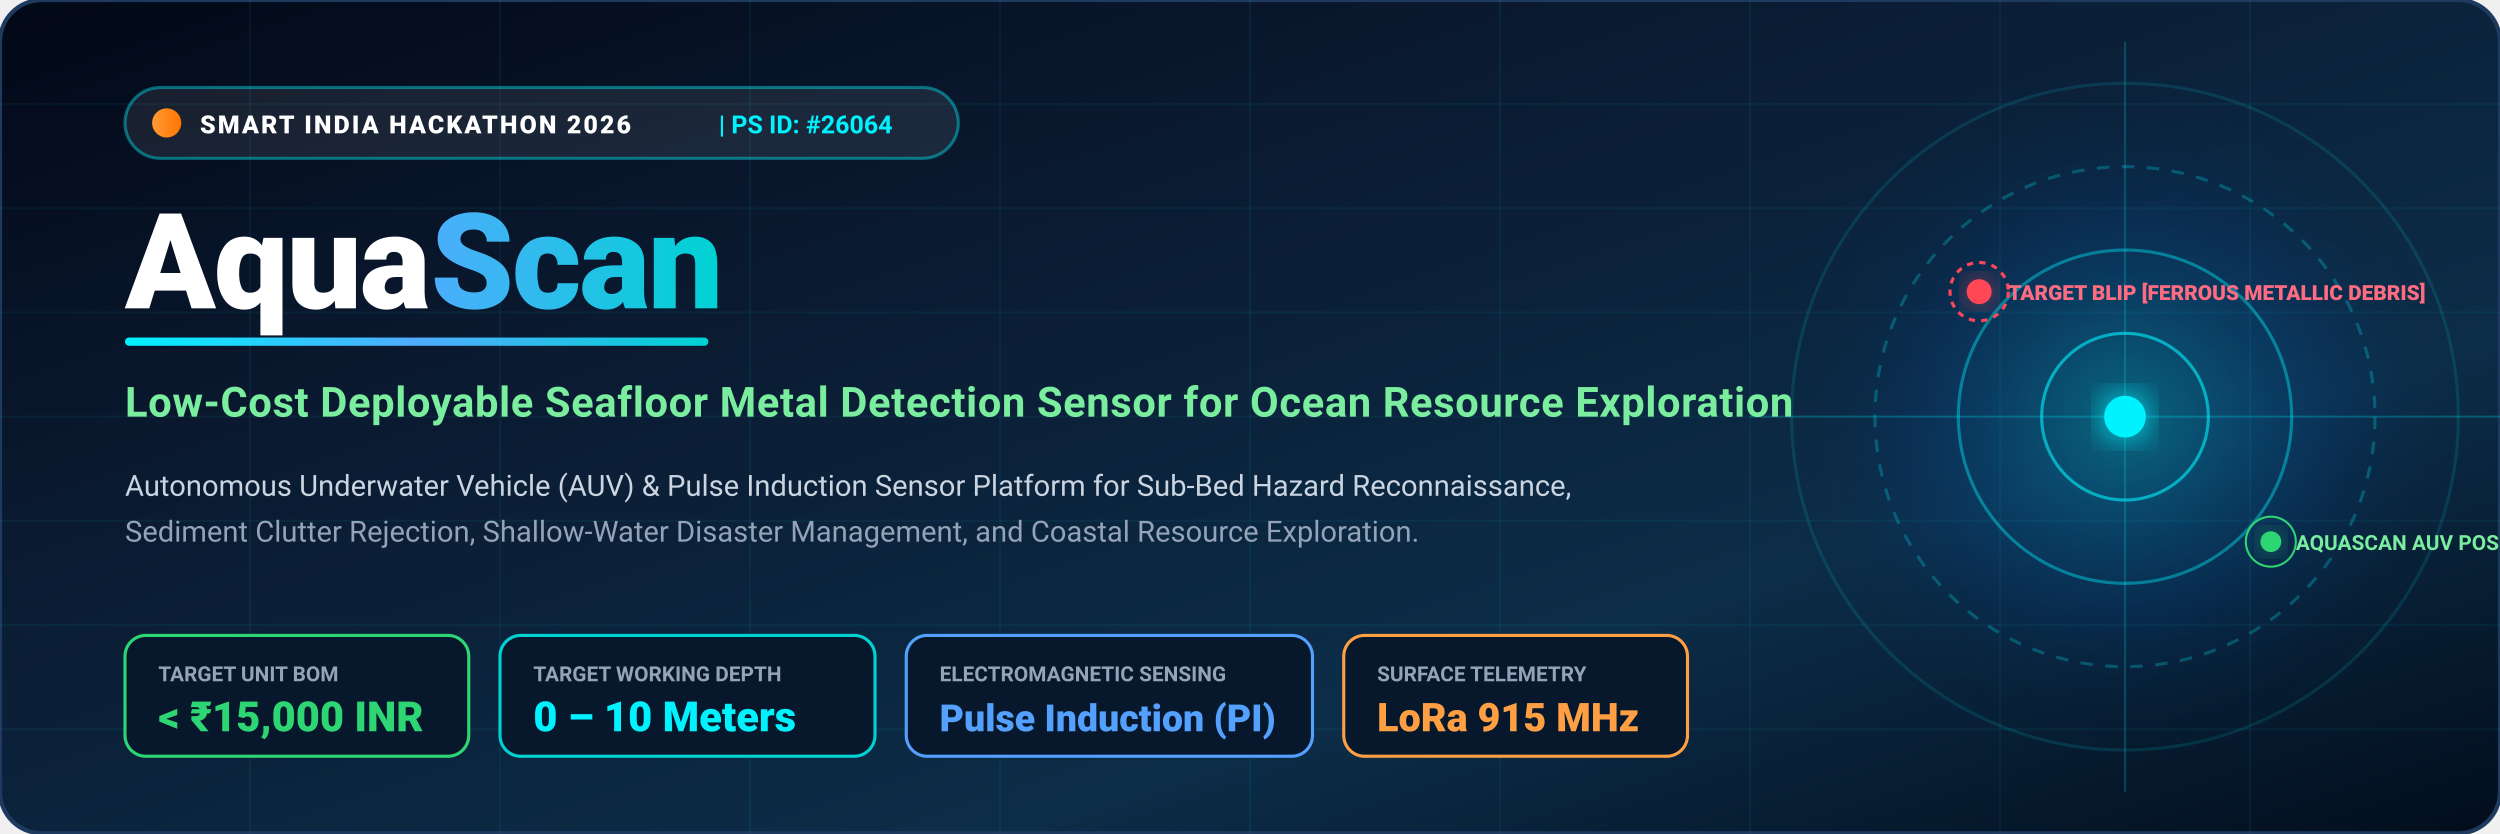
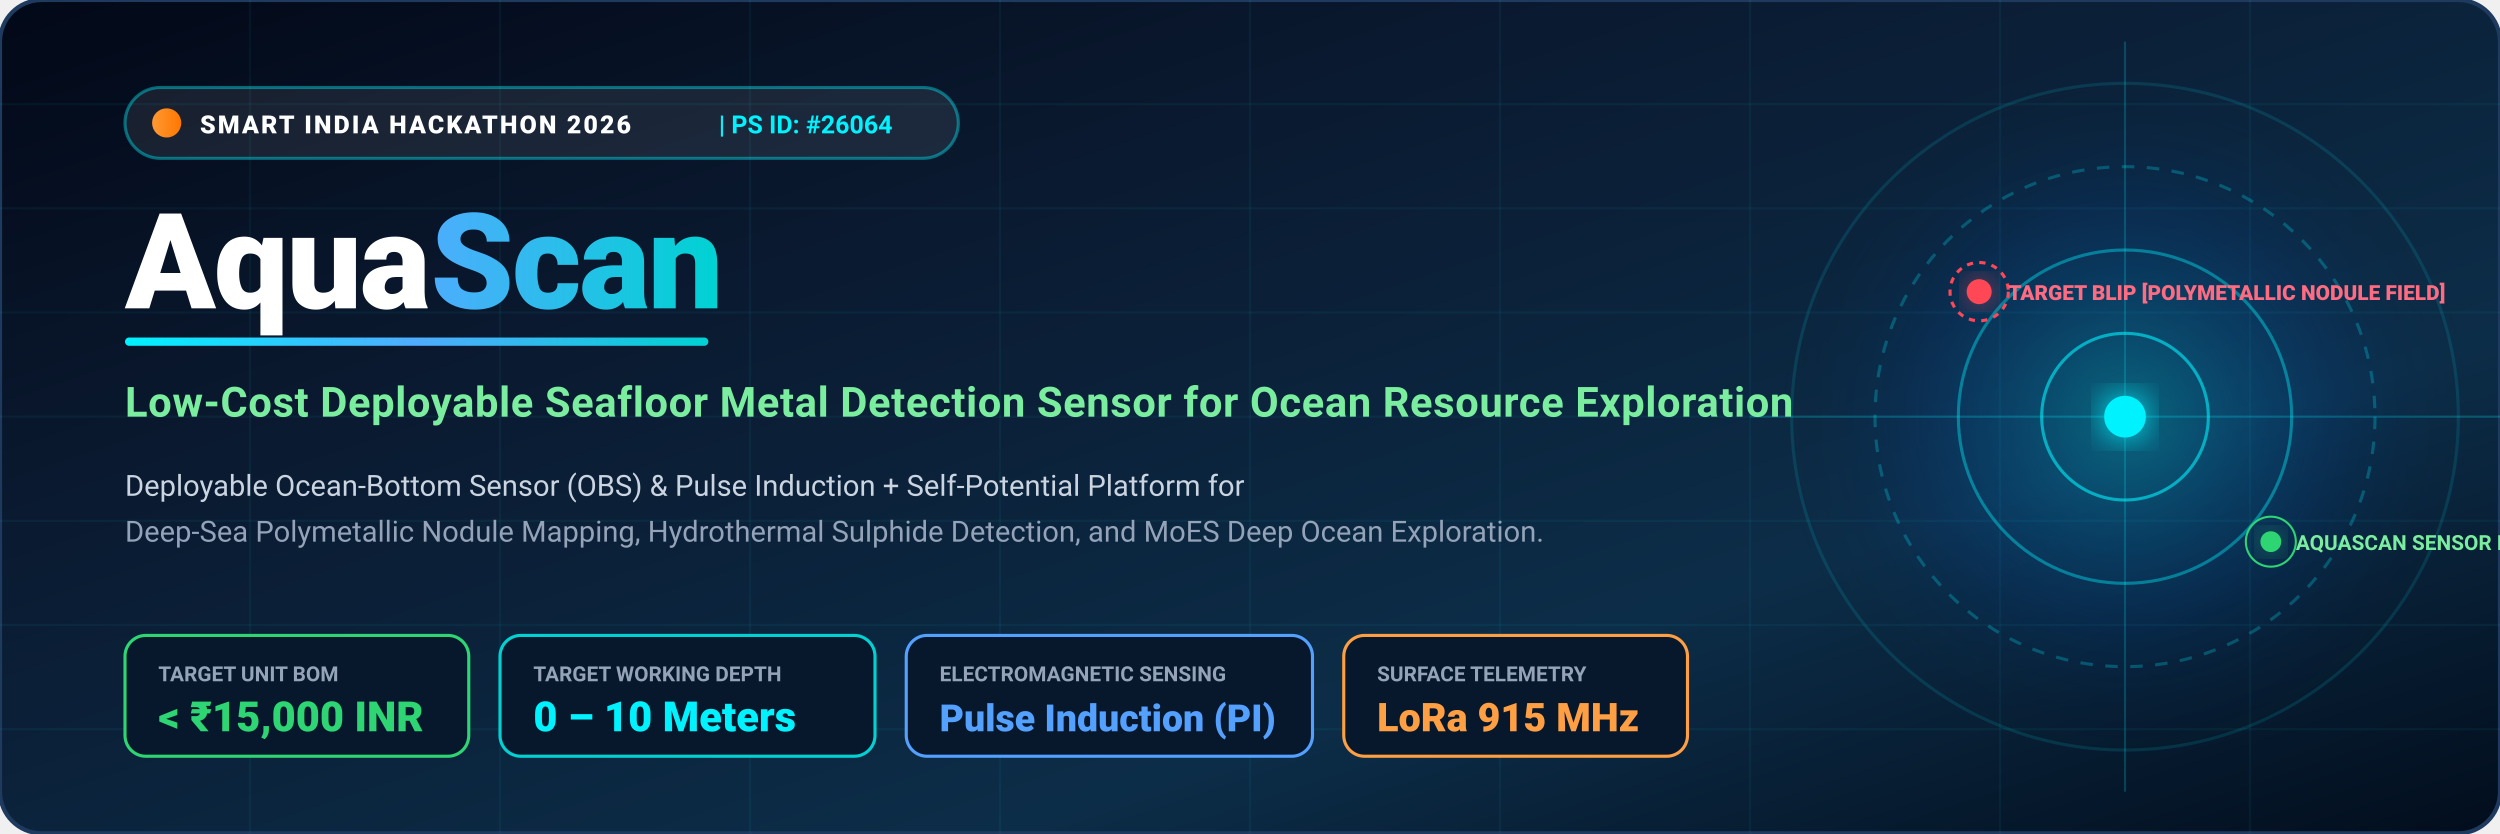
<svg xmlns="http://www.w3.org/2000/svg" viewBox="0 0 1200 400" width="100%" height="100%">
  <defs>
    <linearGradient id="deepOcean" x1="0%" y1="0%" x2="100%" y2="100%">
      <stop offset="0%" stop-color="#020817" />
      <stop offset="30%" stop-color="#0a192f" />
      <stop offset="70%" stop-color="#0c2d48" />
      <stop offset="100%" stop-color="#020d1c" />
    </linearGradient>
    <linearGradient id="neonCyan" x1="0%" y1="0%" x2="100%" y2="0%">
      <stop offset="0%" stop-color="#00f2fe" />
      <stop offset="50%" stop-color="#4facfe" />
      <stop offset="100%" stop-color="#00d2d3" />
    </linearGradient>
    <linearGradient id="goldGlow" x1="0%" y1="0%" x2="100%" y2="0%">
      <stop offset="0%" stop-color="#f6d365" />
      <stop offset="100%" stop-color="#fda085" />
    </linearGradient>
    <linearGradient id="indiaSaffron" x1="0%" y1="0%" x2="100%" y2="0%">
      <stop offset="0%" stop-color="#ff9933" />
      <stop offset="100%" stop-color="#ff7700" />
    </linearGradient>
    <radialGradient id="radarPulse" cx="50%" cy="50%" r="50%">
      <stop offset="0%" stop-color="#00f2fe" stop-opacity="0.3" />
      <stop offset="60%" stop-color="#0072ff" stop-opacity="0.08" />
      <stop offset="100%" stop-color="#0a192f" stop-opacity="0" />
    </radialGradient>
    <filter id="softGlow" x="-30%" y="-30%" width="160%" height="160%">
      <feGaussianBlur stdDeviation="8" result="blur" />
      <feComposite in="SourceGraphic" in2="blur" operator="over" />
    </filter>
  </defs>
  <rect width="1200" height="400" rx="20" fill="url(#deepOcean)" stroke="#1e3a5f" stroke-width="2" />
  <g stroke="#00f2fe" stroke-opacity="0.05" stroke-width="1">
    <line x1="0" y1="50" x2="1200" y2="50" />
    <line x1="0" y1="100" x2="1200" y2="100" />
    <line x1="0" y1="150" x2="1200" y2="150" />
    <line x1="0" y1="200" x2="1200" y2="200" />
    <line x1="0" y1="250" x2="1200" y2="250" />
    <line x1="0" y1="300" x2="1200" y2="300" />
    <line x1="0" y1="350" x2="1200" y2="350" />
    <line x1="120" y1="0" x2="120" y2="400" />
    <line x1="240" y1="0" x2="240" y2="400" />
    <line x1="360" y1="0" x2="360" y2="400" />
    <line x1="480" y1="0" x2="480" y2="400" />
    <line x1="600" y1="0" x2="600" y2="400" />
    <line x1="720" y1="0" x2="720" y2="400" />
    <line x1="840" y1="0" x2="840" y2="400" />
    <line x1="960" y1="0" x2="960" y2="400" />
    <line x1="1080" y1="0" x2="1080" y2="400" />
  </g>
  <circle cx="1020" cy="200" r="170" fill="url(#radarPulse)" />
  <circle cx="1020" cy="200" r="160" fill="none" stroke="#00f2fe" stroke-opacity="0.12" stroke-width="1.5" />
  <circle cx="1020" cy="200" r="120" fill="none" stroke="#00f2fe" stroke-opacity="0.25" stroke-width="1.5" stroke-dasharray="6,6" />
  <circle cx="1020" cy="200" r="80" fill="none" stroke="#00f2fe" stroke-opacity="0.4" stroke-width="1.5" />
  <circle cx="1020" cy="200" r="40" fill="none" stroke="#00f2fe" stroke-opacity="0.6" stroke-width="1.5" />
  <circle cx="1020" cy="200" r="10" fill="#00f2fe" filter="url(#softGlow)" />
  <line x1="1020" y1="20" x2="1020" y2="380" stroke="#00f2fe" stroke-opacity="0.2" stroke-width="1" />
  <line x1="840" y1="200" x2="1200" y2="200" stroke="#00f2fe" stroke-opacity="0.2" stroke-width="1" />
  <g transform="translate(950, 140)">
    <circle cx="0" cy="0" r="6" fill="#ff4757" filter="url(#softGlow)" />
    <circle cx="0" cy="0" r="14" fill="none" stroke="#ff4757" stroke-width="1.5" stroke-dasharray="3,3" />
-     <text x="14" y="4" font-family="'Segoe UI', Roboto, sans-serif" font-size="10" font-weight="800" fill="#ff6b81">TARGET BLIP [FERROUS METALLIC DEBRIS]</text>
+     <text x="14" y="4" font-family="'Segoe UI', Roboto, sans-serif" font-size="10" font-weight="800" fill="#ff6b81">TARGET BLIP [POLYMETALLIC NODULE FIELD]</text>
  </g>
  <g transform="translate(1090, 260)">
    <circle cx="0" cy="0" r="5" fill="#2ed573" filter="url(#softGlow)" />
    <circle cx="0" cy="0" r="12" fill="none" stroke="#2ed573" stroke-width="1" />
-     <text x="12" y="4" font-family="'Segoe UI', Roboto, sans-serif" font-size="10" font-weight="700" fill="#7bed9f">AQUASCAN AUV POSITION</text>
+     <text x="12" y="4" font-family="'Segoe UI', Roboto, sans-serif" font-size="10" font-weight="700" fill="#7bed9f">AQUASCAN SENSOR NODE</text>
  </g>
  <g transform="translate(60, 42)">
    <rect width="400" height="34" rx="17" fill="#ffffff" fill-opacity="0.08" stroke="#00f2fe" stroke-opacity="0.4" stroke-width="1.5" />
    <circle cx="20" cy="17" r="7" fill="url(#indiaSaffron)" />
    <text x="36" y="22" font-family="'Segoe UI', Roboto, sans-serif" font-size="12" font-weight="800" fill="#ffffff" letter-spacing="1">SMART INDIA HACKATHON 2026</text>
    <text x="285" y="22" font-family="'Segoe UI', Roboto, sans-serif" font-size="12" font-weight="700" fill="#00f2fe">| PS ID: #26064</text>
  </g>
  <text x="60" y="148" font-family="'Segoe UI', Roboto, -apple-system, sans-serif" font-size="64" font-weight="900" fill="#ffffff" letter-spacing="-1">
    Aqua<tspan fill="url(#neonCyan)">Scan</tspan>
  </text>
  <rect x="60" y="162" width="280" height="4" rx="2" fill="url(#neonCyan)" />
  <text x="60" y="200" font-family="'Segoe UI', Roboto, sans-serif" font-size="20" font-weight="700" fill="#7bed9f" letter-spacing="0.3">
    Low-Cost Deployable Seafloor Metal Detection Sensor for Ocean Resource Exploration
  </text>
  <text x="60" y="238" font-family="'Segoe UI', Roboto, sans-serif" font-size="14" fill="#cbd5e1" font-weight="400">
-     Autonomous Underwater Vehicle (AUV) &amp; Pulse Induction Sensor Platform for Sub-Bed Hazard Reconnaissance,
+     Deployable Ocean-Bottom Sensor (OBS) &amp; Pulse Induction + Self-Potential Platform for
  </text>
  <text x="60" y="260" font-family="'Segoe UI', Roboto, sans-serif" font-size="14" fill="#94a3b8" font-weight="400">
-     Sediment Clutter Rejection, Shallow-Water Disaster Management, and Coastal Resource Exploration.
+     Deep-Sea Polymetallic Nodule Mapping, Hydrothermal Sulphide Detection, and MoES Deep Ocean Exploration.
  </text>
  <g transform="translate(60, 305)">
    <rect x="0" y="0" width="165" height="58" rx="10" fill="#07182c" stroke="#2ed573" stroke-width="1.5" />
    <text x="16" y="22" font-family="'Segoe UI', Roboto, sans-serif" font-size="10" fill="#94a3b8" font-weight="700">TARGET UNIT BOM</text>
    <text x="16" y="46" font-family="'Segoe UI', Roboto, sans-serif" font-size="20" fill="#2ed573" font-weight="900">&lt; ₹15,000 INR</text>
    <rect x="180" y="0" width="180" height="58" rx="10" fill="#07182c" stroke="#00d2d3" stroke-width="1.5" />
    <text x="16" y="22" transform="translate(180, 0)" font-family="'Segoe UI', Roboto, sans-serif" font-size="10" fill="#94a3b8" font-weight="700">TARGET WORKING DEPTH</text>
    <text x="16" y="46" transform="translate(180, 0)" font-family="'Segoe UI', Roboto, sans-serif" font-size="20" fill="#00f2fe" font-weight="900">0 – 10 Meters</text>
    <rect x="375" y="0" width="195" height="58" rx="10" fill="#07182c" stroke="#54a0ff" stroke-width="1.5" />
    <text x="16" y="22" transform="translate(375, 0)" font-family="'Segoe UI', Roboto, sans-serif" font-size="10" fill="#94a3b8" font-weight="700">ELECTROMAGNETIC SENSING</text>
    <text x="16" y="46" transform="translate(375, 0)" font-family="'Segoe UI', Roboto, sans-serif" font-size="18" fill="#54a0ff" font-weight="900">Pulse Induction (PI)</text>
    <rect x="585" y="0" width="165" height="58" rx="10" fill="#07182c" stroke="#ff9f43" stroke-width="1.5" />
    <text x="16" y="22" transform="translate(585, 0)" font-family="'Segoe UI', Roboto, sans-serif" font-size="10" fill="#94a3b8" font-weight="700">SURFACE TELEMETRY</text>
    <text x="16" y="46" transform="translate(585, 0)" font-family="'Segoe UI', Roboto, sans-serif" font-size="19" fill="#ff9f43" font-weight="900">LoRa 915 MHz</text>
  </g>
</svg>
